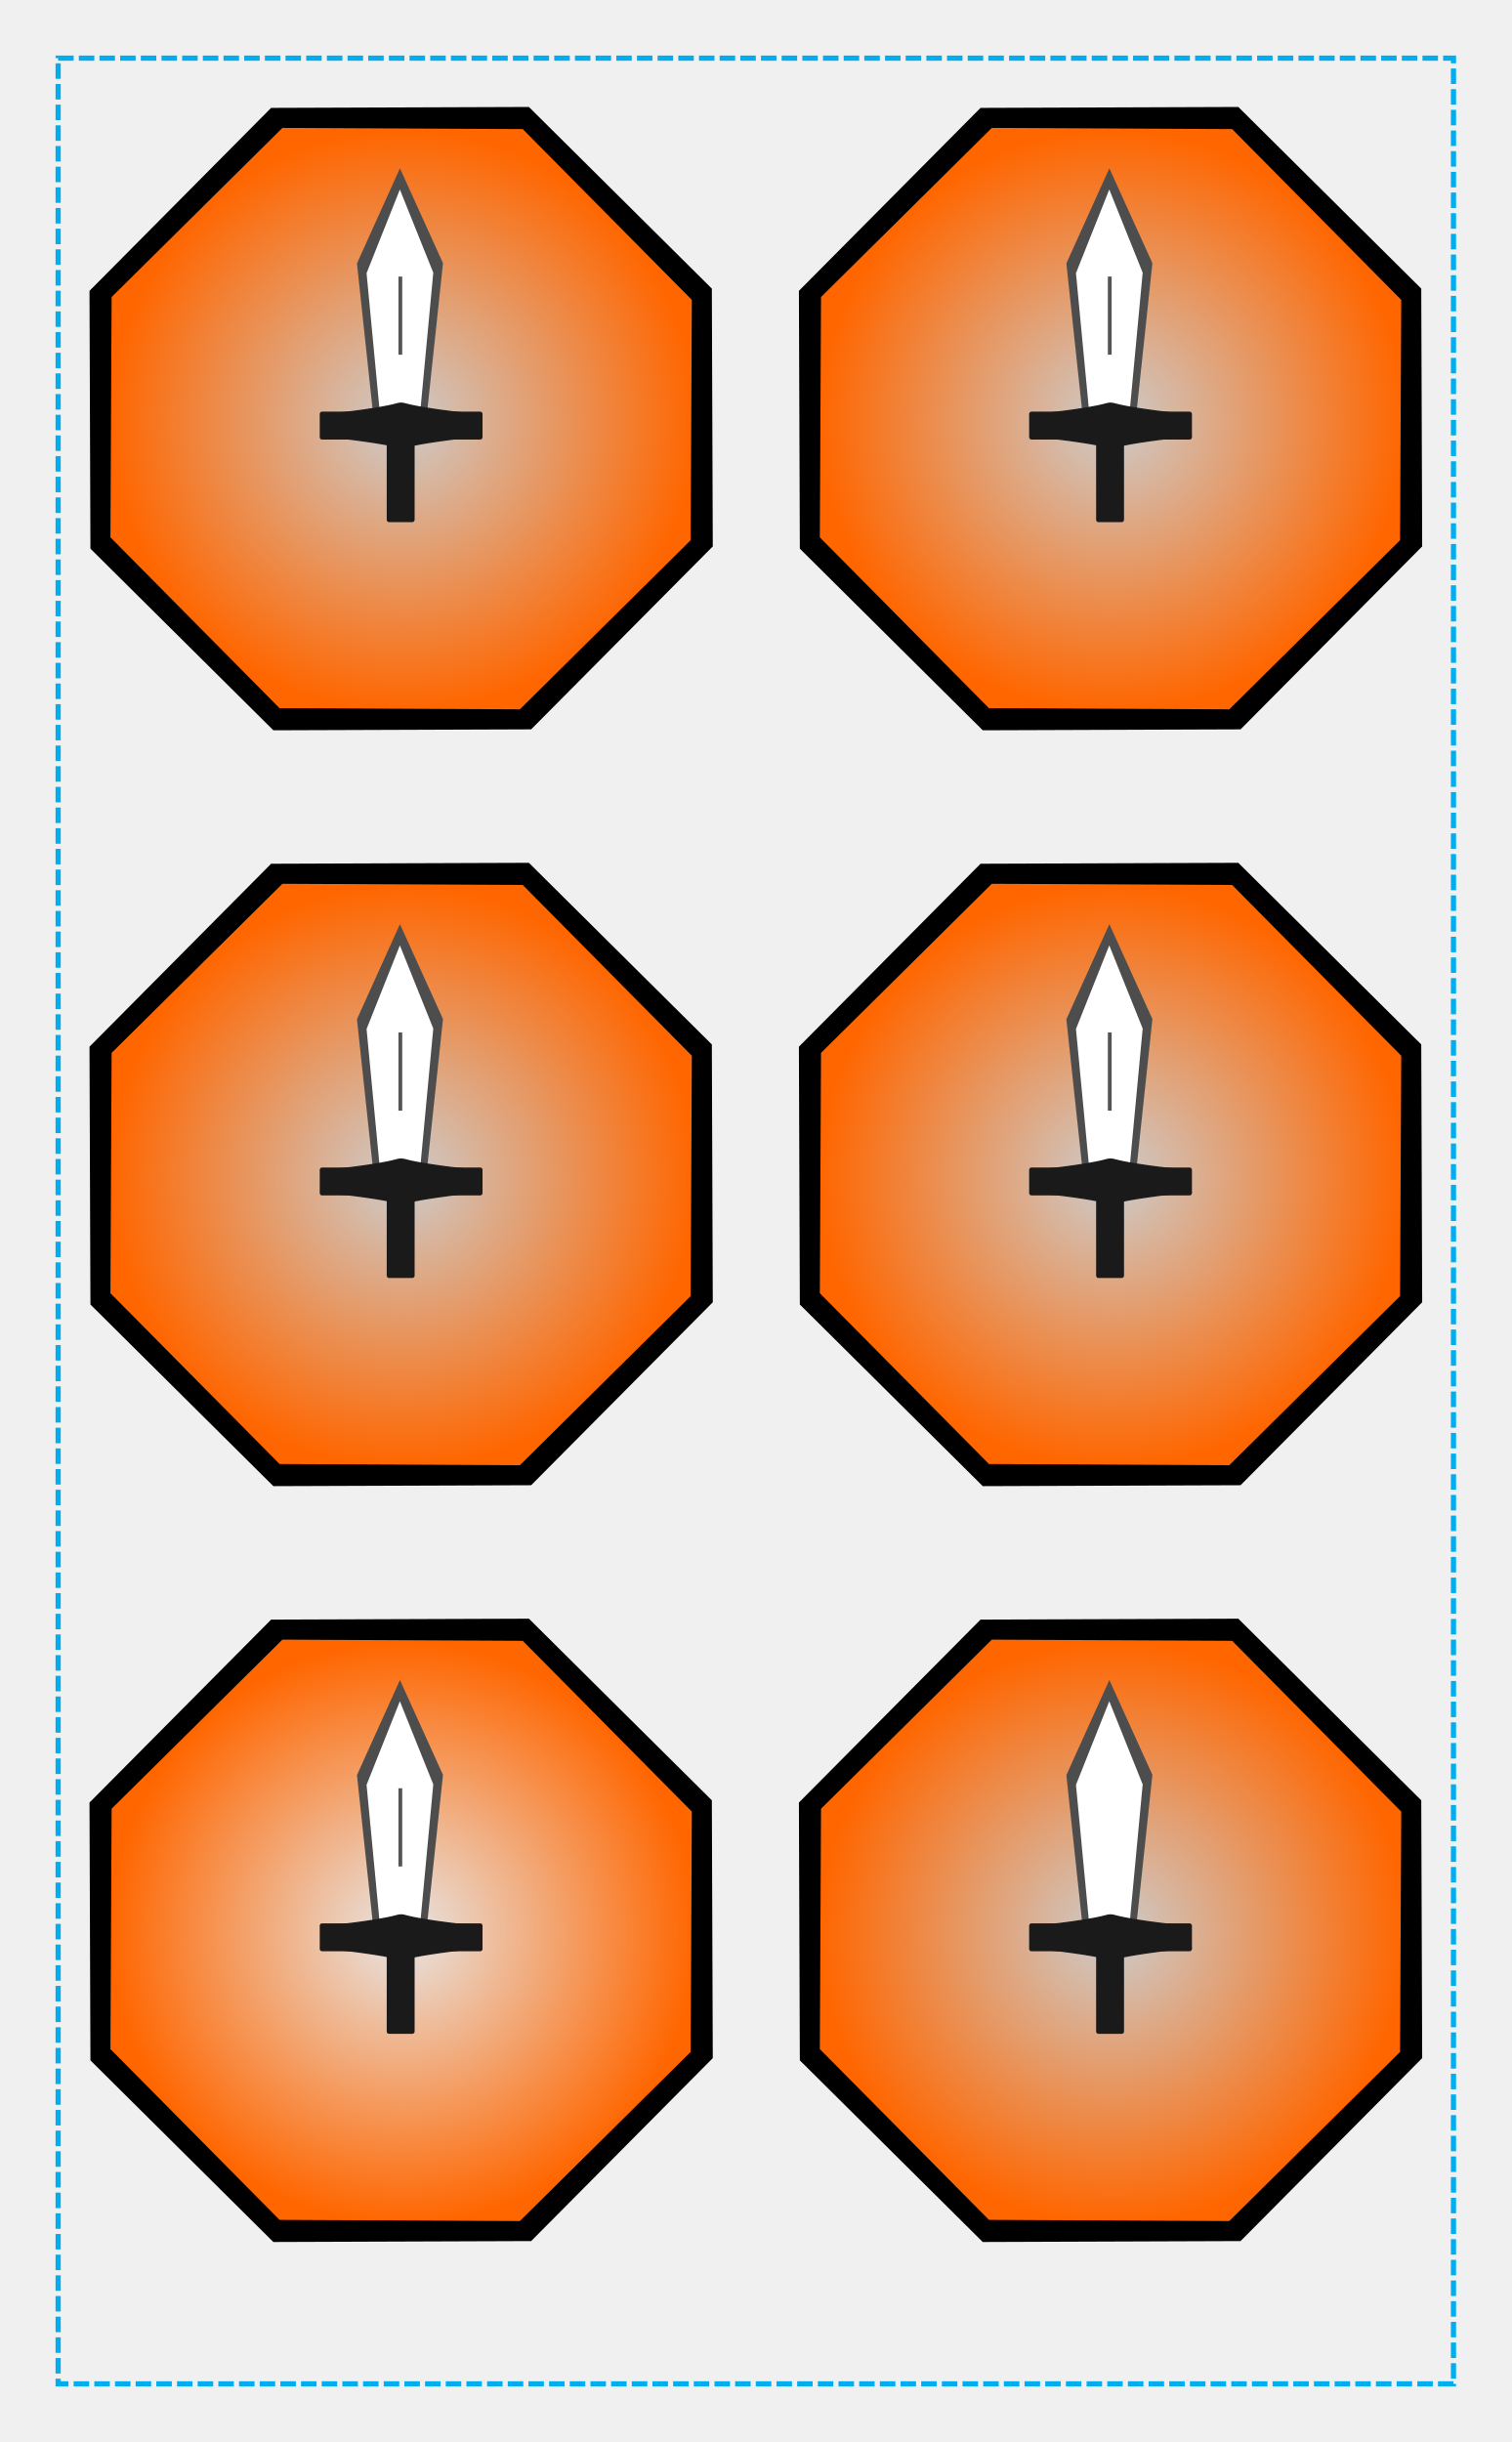
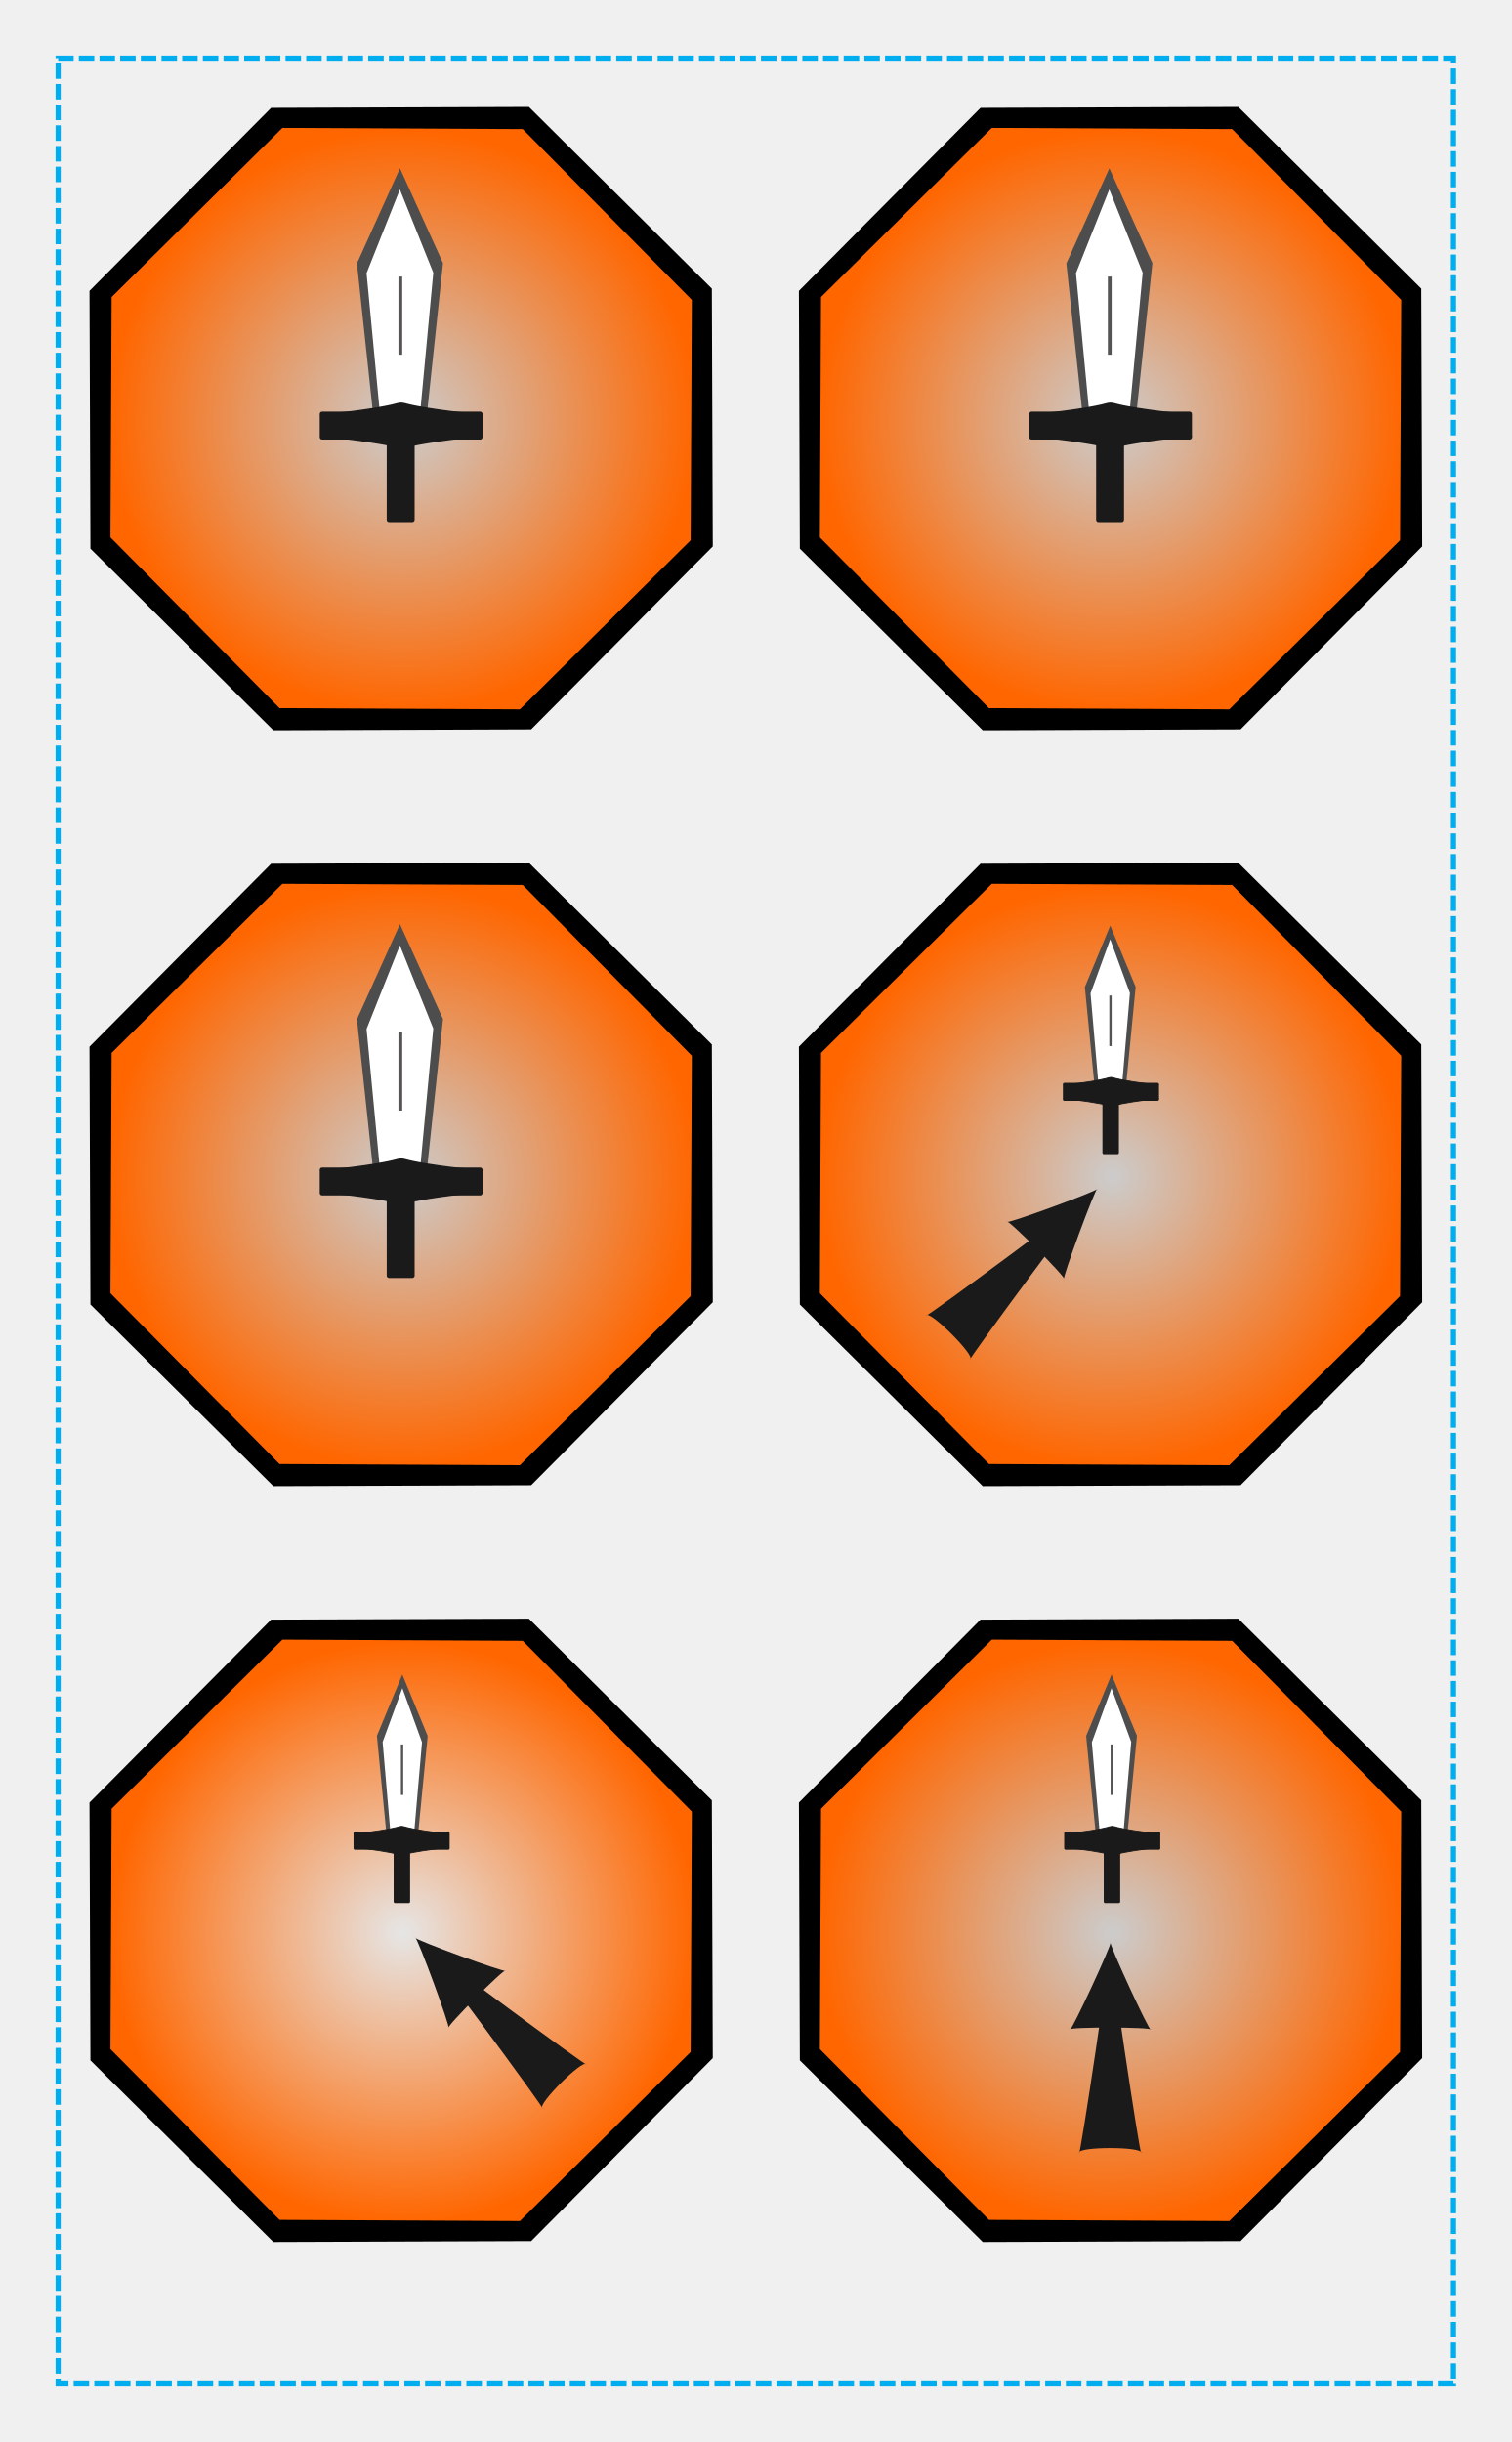
<svg xmlns="http://www.w3.org/2000/svg" xmlns:ns1="http://www.openswatchbook.org/uri/2009/osb" xmlns:xlink="http://www.w3.org/1999/xlink" width="3.25in" height="5.25in" viewBox="0 0 292.5 472.5" id="svg4516" version="1.1">
  <defs id="defs4518">
    <linearGradient id="linearGradient2200" ns1:paint="solid">
      <stop style="stop-color:#565355;stop-opacity:1;" offset="0" id="stop2198" />
    </linearGradient>
    <linearGradient id="linearGradient1685">
      <stop style="stop-color:#e6e6e6;stop-opacity:1" offset="0" id="stop1681" />
      <stop style="stop-color:#ff6600;stop-opacity:1" offset="1" id="stop1683" />
    </linearGradient>
    <linearGradient id="linearGradient1626">
      <stop style="stop-color:#cccccc;stop-opacity:1" offset="0" id="stop1622" />
      <stop style="stop-color:#ff6600;stop-opacity:1" offset="1" id="stop1624" />
    </linearGradient>
    <linearGradient id="linearGradient1620">
      <stop style="stop-color:#cccccc;stop-opacity:1" offset="0" id="stop1616" />
      <stop style="stop-color:#ff6600;stop-opacity:1" offset="1" id="stop1618" />
    </linearGradient>
    <linearGradient id="linearGradient1614">
      <stop style="stop-color:#cccccc;stop-opacity:1" offset="0" id="stop1610" />
      <stop style="stop-color:#ff6600;stop-opacity:1" offset="1" id="stop1612" />
    </linearGradient>
    <linearGradient id="linearGradient1511">
      <stop style="stop-color:#cccccc;stop-opacity:1" offset="0" id="stop1507" />
      <stop style="stop-color:#ff6600;stop-opacity:1" offset="1" id="stop1509" />
    </linearGradient>
    <radialGradient xlink:href="#linearGradient1626" id="radialGradient1513" cx="79.084" cy="807.529" fx="79.084" fy="807.529" r="56.25" gradientUnits="userSpaceOnUse" gradientTransform="matrix(1.008301,-5.0789471e-7,6.4281552e-7,1,-1.78649,4.0235181e-5)" />
    <radialGradient xlink:href="#linearGradient1511" id="radialGradient1513-4" cx="79.084" cy="807.529" fx="79.084" fy="807.529" r="56.25" gradientUnits="userSpaceOnUse" gradientTransform="matrix(1.008301,-5.0789469e-7,6.428155e-7,1,135.483,-2.7997844e-5)" />
    <radialGradient xlink:href="#linearGradient1620" id="radialGradient1513-1" cx="79.084" cy="807.529" fx="79.084" fy="807.529" r="56.25" gradientUnits="userSpaceOnUse" gradientTransform="matrix(1.008301,-5.0789469e-7,6.428155e-7,1,-1.786482,-146.2499)" />
    <radialGradient xlink:href="#linearGradient1614" id="radialGradient1513-41" cx="79.084" cy="807.529" fx="79.084" fy="807.529" r="56.25" gradientUnits="userSpaceOnUse" gradientTransform="matrix(1.008301,-5.0789469e-7,6.428155e-7,1,135.483,-146.25)" />
    <radialGradient xlink:href="#linearGradient1685" id="radialGradient1513-7" cx="79.084" cy="807.529" fx="79.084" fy="807.529" r="56.25" gradientUnits="userSpaceOnUse" gradientTransform="matrix(1.008301,-5.0789469e-7,6.428155e-7,1,-1.786485,146.2501)" />
    <linearGradient id="linearGradient1511-1">
      <stop style="stop-color:#cccccc;stop-opacity:1" offset="0" id="stop1507-4" />
      <stop style="stop-color:#ff6600;stop-opacity:1" offset="1" id="stop1509-3" />
    </linearGradient>
    <radialGradient xlink:href="#linearGradient1511-1" id="radialGradient1513-0" cx="79.084" cy="807.529" fx="79.084" fy="807.529" r="56.25" gradientUnits="userSpaceOnUse" gradientTransform="matrix(1.008301,-5.0789469e-7,6.428155e-7,1,135.483,146.25)" />
  </defs>
  <g id="layer1" transform="translate(0,-579.8622)">
    <rect style="fill:none;fill-opacity:0.976;stroke:#00aeef;stroke-width:1;stroke-miterlimit:4;stroke-dasharray:3,1;stroke-dashoffset:0;stroke-opacity:1" id="rect5064" width="270" height="450" x="11.25" y="591.112" />
    <path style="fill:#000000;fill-rule:evenodd;stroke-width:3.6;stroke-miterlimit:4;stroke-dasharray:none;stroke:#000000;stroke-opacity:1" id="path24-7-9" d="m 53.635,865.612 -34.341,-34.094 -0.174,-48.391 34.094,-34.341 48.391,-0.174 34.341,34.094 0.174,48.391 -34.094,34.341 z" />
    <path style="fill:url(#radialGradient1513);fill-opacity:1;stroke-width:1.35;stroke-miterlimit:4;stroke-dasharray:none" id="path86-3-8" d="m 100.596,863.362 -46.504,-0.229 -32.721,-33.045 0.229,-46.504 33.045,-32.721 46.504,0.229 32.721,33.045 -0.229,46.504 z" />
    <path style="fill:#4d4d4d;stroke-width:0.938" id="path131-7-7" d="m 77.039,772.46 -44.492,0.041 -13.788,-42.301 35.97,-26.185 36.019,26.118 z" transform="matrix(0.2312846,0,0,0.7030589,64.73167,263.7085)" />
    <rect style="fill:#1a1a1a;stroke-width:0.84" id="rect133-0-7" width="31.5" height="5.4" x="61.87" y="805.762" rx="0.45" ry="0.45" />
    <rect style="fill:#1a1a1a;stroke-width:0.965" id="rect135-3-4" width="5.4" height="16.427" x="74.83" y="810.712" rx="0.45" ry="0.45" />
    <path style="fill:#ffffff;stroke-width:0.938" id="path214-1-9" d="m 41.918,761.131 37.83,-27.606 37.945,27.447 -14.379,44.569 -46.831,0.098 z" transform="matrix(0.1703397,0,0,0.5862747,63.79092,332.7324)" />
    <path style="fill:#1a1a1a;stroke:#1a1a1a;stroke-width:0.938;stroke-opacity:1" id="path1076-5-5" d="m 37.702,692.269 c -12.368,-7.082 -7.119,1.935 -7.17,-12.317 -0.051,-14.252 -5.235,-5.198 7.082,-12.368 12.317,-7.17 1.884,-7.133 14.252,-0.051 12.368,7.082 7.119,-1.935 7.17,12.317 0.051,14.252 5.235,5.198 -7.082,12.368 -12.317,7.17 -1.884,7.133 -14.252,0.051 z" transform="matrix(0.9923336,0,0,0.2443106,33.22508,642.3316)" />
    <path style="fill:none;stroke:#565355;stroke-width:0.735;stroke-linecap:butt;stroke-linejoin:miter;stroke-miterlimit:4;stroke-dasharray:none;stroke-opacity:1" d="m 77.467,779.624 c -0.002,15.125 -0.002,15.125 -0.002,15.125 v 0" id="path1084-2-1" />
    <path style="fill:#000000;fill-rule:evenodd;stroke-width:3.6;stroke:#000000;stroke-opacity:1;stroke-miterlimit:4;stroke-dasharray:none" id="path24-7-9-5" d="m 190.905,865.612 -34.341,-34.094 -0.174,-48.391 34.094,-34.341 48.391,-0.174 34.341,34.094 0.174,48.391 -34.094,34.341 z" />
    <path style="fill:url(#radialGradient1513-4);fill-opacity:1;stroke-width:1.311" id="path86-3-8-1" d="m 237.865,863.362 -46.504,-0.229 -32.721,-33.045 0.229,-46.504 33.045,-32.721 46.504,0.229 32.721,33.045 -0.229,46.504 z" />
-     <path style="fill:#4d4d4d;stroke-width:0.938" id="path131-7-7-6" d="m 77.039,772.46 -44.492,0.041 -13.788,-42.301 35.97,-26.185 36.019,26.118 z" transform="matrix(0.2312846,0,0,0.7030589,202.0012,263.7084)" />
-     <rect style="fill:#1a1a1a;stroke-width:0.84" id="rect133-0-7-9" width="31.5" height="5.4" x="199.14" y="805.762" rx="0.45" ry="0.45" />
-     <rect style="fill:#1a1a1a;stroke-width:0.965" id="rect135-3-4-8" width="5.4" height="16.427" x="212.1" y="810.712" rx="0.45" ry="0.45" />
-     <path style="fill:#ffffff;stroke-width:0.938" id="path214-1-9-8" d="m 41.918,761.131 37.83,-27.606 37.945,27.447 -14.379,44.569 -46.831,0.098 z" transform="matrix(0.1703397,0,0,0.5862747,201.0604,332.7323)" />
-     <path style="fill:#1a1a1a;stroke:#1a1a1a;stroke-width:0.938;stroke-opacity:1" id="path1076-5-5-7" d="m 37.702,692.269 c -12.368,-7.082 -7.119,1.935 -7.17,-12.317 -0.051,-14.252 -5.235,-5.198 7.082,-12.368 12.317,-7.17 1.884,-7.133 14.252,-0.051 12.368,7.082 7.119,-1.935 7.17,12.317 0.051,14.252 5.235,5.198 -7.082,12.368 -12.317,7.17 -1.884,7.133 -14.252,0.051 z" transform="matrix(0.9923336,0,0,0.2443106,170.4946,642.3315)" />
-     <path style="fill:none;stroke:#565355;stroke-width:0.735;stroke-linecap:butt;stroke-linejoin:miter;stroke-miterlimit:4;stroke-dasharray:none;stroke-opacity:1" d="m 214.736,779.624 c -0.002,15.125 -0.002,15.125 -0.002,15.125 v 0" id="path1084-2-1-4" />
    <path style="fill:#000000;fill-rule:evenodd;stroke-width:3.6;stroke:#000000;stroke-opacity:1;stroke-miterlimit:4;stroke-dasharray:none" id="path24-7-9-6" d="m 53.635,719.362 -34.341,-34.094 -0.174,-48.391 34.094,-34.341 48.391,-0.174 34.341,34.094 0.174,48.391 -34.094,34.341 z" />
    <path style="fill:url(#radialGradient1513-1);fill-opacity:1;stroke-width:1.311" id="path86-3-8-6" d="m 100.596,717.112 -46.504,-0.229 -32.721,-33.045 0.229,-46.504 33.045,-32.721 46.504,0.229 32.721,33.045 -0.229,46.504 z" />
    <path style="fill:#4d4d4d;stroke-width:0.938" id="path131-7-7-2" d="m 77.039,772.46 -44.492,0.041 -13.788,-42.301 35.97,-26.185 36.019,26.118 z" transform="matrix(0.2312846,0,0,0.7030589,64.73167,117.4585)" />
    <rect style="fill:#1a1a1a;stroke-width:0.84" id="rect133-0-7-6" width="31.5" height="5.4" x="61.87" y="659.512" rx="0.45" ry="0.45" />
    <rect style="fill:#1a1a1a;stroke-width:0.965" id="rect135-3-4-6" width="5.4" height="16.427" x="74.83" y="664.462" rx="0.45" ry="0.45" />
    <path style="fill:#ffffff;stroke-width:0.938" id="path214-1-9-1" d="m 41.918,761.131 37.83,-27.606 37.945,27.447 -14.379,44.569 -46.831,0.098 z" transform="matrix(0.1703397,0,0,0.5862747,63.79093,186.4824)" />
    <path style="fill:#1a1a1a;stroke:#1a1a1a;stroke-width:0.938;stroke-opacity:1" id="path1076-5-5-6" d="m 37.702,692.269 c -12.368,-7.082 -7.119,1.935 -7.17,-12.317 -0.051,-14.252 -5.235,-5.198 7.082,-12.368 12.317,-7.17 1.884,-7.133 14.252,-0.051 12.368,7.082 7.119,-1.935 7.17,12.317 0.051,14.252 5.235,5.198 -7.082,12.368 -12.317,7.17 -1.884,7.133 -14.252,0.051 z" transform="matrix(0.9923336,0,0,0.2443106,33.22508,496.0817)" />
    <path style="fill:none;stroke:#565355;stroke-width:0.735;stroke-linecap:butt;stroke-linejoin:miter;stroke-miterlimit:4;stroke-dasharray:none;stroke-opacity:1" d="m 77.467,633.374 c -0.002,15.125 -0.002,15.125 -0.002,15.125 v 0" id="path1084-2-1-5" />
    <path style="fill:#000000;fill-rule:evenodd;stroke-width:3.6;stroke:#000000;stroke-opacity:1;stroke-miterlimit:4;stroke-dasharray:none" id="path24-7-9-9" d="m 190.905,719.362 -34.341,-34.094 -0.174,-48.391 34.094,-34.341 48.391,-0.174 34.341,34.094 0.174,48.391 -34.094,34.341 z" />
    <path style="fill:url(#radialGradient1513-41);fill-opacity:1;stroke-width:1.311" id="path86-3-8-5" d="m 237.865,717.112 -46.504,-0.229 -32.721,-33.045 0.229,-46.504 33.045,-32.721 46.504,0.229 32.721,33.045 -0.229,46.504 z" />
    <path style="fill:#4d4d4d;stroke-width:0.938" id="path131-7-7-9" d="m 77.039,772.46 -44.492,0.041 -13.788,-42.301 35.97,-26.185 36.019,26.118 z" transform="matrix(0.2312846,0,0,0.7030589,202.0012,117.4585)" />
    <rect style="fill:#1a1a1a;stroke-width:0.84" id="rect133-0-7-90" width="31.5" height="5.4" x="199.14" y="659.512" rx="0.45" ry="0.45" />
    <rect style="fill:#1a1a1a;stroke-width:0.965" id="rect135-3-4-5" width="5.4" height="16.427" x="212.1" y="664.462" rx="0.45" ry="0.45" />
    <path style="fill:#ffffff;stroke-width:0.938" id="path214-1-9-0" d="m 41.918,761.131 37.83,-27.606 37.945,27.447 -14.379,44.569 -46.831,0.098 z" transform="matrix(0.1703397,0,0,0.5862747,201.0604,186.4824)" />
    <path style="fill:#1a1a1a;stroke:#1a1a1a;stroke-width:0.938;stroke-opacity:1" id="path1076-5-5-1" d="m 37.702,692.269 c -12.368,-7.082 -7.119,1.935 -7.17,-12.317 -0.051,-14.252 -5.235,-5.198 7.082,-12.368 12.317,-7.17 1.884,-7.133 14.252,-0.051 12.368,7.082 7.119,-1.935 7.17,12.317 0.051,14.252 5.235,5.198 -7.082,12.368 -12.317,7.17 -1.884,7.133 -14.252,0.051 z" transform="matrix(0.9923336,0,0,0.2443106,170.4946,496.0816)" />
    <path style="fill:none;stroke:#565355;stroke-width:0.735;stroke-linecap:butt;stroke-linejoin:miter;stroke-miterlimit:4;stroke-dasharray:none;stroke-opacity:1" d="m 214.736,633.374 c -0.002,15.125 -0.002,15.125 -0.002,15.125 v 0" id="path1084-2-1-3" />
    <path style="fill:#000000;fill-rule:evenodd;stroke-width:3.6;stroke:#000000;stroke-opacity:1;stroke-miterlimit:4;stroke-dasharray:none" id="path24-7-9-1" d="m 53.635,1011.862 -34.341,-34.094 -0.174,-48.391 34.094,-34.341 48.391,-0.174 34.341,34.094 0.174,48.391 -34.094,34.341 z" />
    <path style="fill:url(#radialGradient1513-7);fill-opacity:1;stroke-width:1.311" id="path86-3-8-9" d="m 100.596,1009.612 -46.504,-0.229 -32.721,-33.045 0.229,-46.504 33.045,-32.721 46.504,0.229 32.721,33.045 -0.229,46.504 z" />
-     <path style="fill:#4d4d4d;stroke-width:0.938" id="path131-7-7-7" d="m 77.039,772.46 -44.492,0.041 -13.788,-42.301 35.97,-26.185 36.019,26.118 z" transform="matrix(0.2312846,0,0,0.7030589,64.73167,409.9585)" />
-     <rect style="fill:#1a1a1a;stroke-width:0.84" id="rect133-0-7-4" width="31.5" height="5.4" x="61.87" y="952.012" rx="0.45" ry="0.45" />
-     <rect style="fill:#1a1a1a;stroke-width:0.965" id="rect135-3-4-9" width="5.4" height="16.427" x="74.83" y="956.962" rx="0.45" ry="0.45" />
-     <path style="fill:#ffffff;stroke-width:0.938" id="path214-1-9-3" d="m 41.918,761.131 37.83,-27.606 37.945,27.447 -14.379,44.569 -46.831,0.098 z" transform="matrix(0.1703397,0,0,0.5862747,63.79093,478.9824)" />
-     <path style="fill:#1a1a1a;stroke:#1a1a1a;stroke-width:0.938;stroke-opacity:1" id="path1076-5-5-78" d="m 37.702,692.269 c -12.368,-7.082 -7.119,1.935 -7.17,-12.317 -0.051,-14.252 -5.235,-5.198 7.082,-12.368 12.317,-7.17 1.884,-7.133 14.252,-0.051 12.368,7.082 7.119,-1.935 7.17,12.317 0.051,14.252 5.235,5.198 -7.082,12.368 -12.317,7.17 -1.884,7.133 -14.252,0.051 z" transform="matrix(0.9923336,0,0,0.2443106,33.22508,788.5817)" />
-     <path style="fill:none;stroke:#565355;stroke-width:0.735;stroke-linecap:butt;stroke-linejoin:miter;stroke-miterlimit:4;stroke-dasharray:none;stroke-opacity:1" d="m 77.467,925.874 c -0.002,15.125 -0.002,15.125 -0.002,15.125 v 0" id="path1084-2-1-0" />
    <path style="fill:#000000;fill-rule:evenodd;stroke-width:3.6;stroke-miterlimit:4;stroke-dasharray:none;stroke:#000000;stroke-opacity:1" id="path24-7-9-13" d="m 190.905,1011.862 -34.341,-34.094 -0.174,-48.391 34.094,-34.341 48.391,-0.174 34.341,34.094 0.174,48.391 -34.094,34.341 z" />
    <path style="fill:url(#radialGradient1513-0);fill-opacity:1;stroke-width:1.311" id="path86-3-8-8" d="m 237.865,1009.612 -46.504,-0.229 -32.721,-33.045 0.229,-46.504 33.045,-32.721 46.504,0.229 32.721,33.045 -0.229,46.504 z" />
-     <path style="fill:#4d4d4d;stroke-width:0.938" id="path131-7-7-5" d="m 77.039,772.46 -44.492,0.041 -13.788,-42.301 35.97,-26.185 36.019,26.118 z" transform="matrix(0.2312846,0,0,0.7030589,202.0012,409.9585)" />
-     <rect style="fill:#1a1a1a;stroke-width:0.84" id="rect133-0-7-3" width="31.5" height="5.4" x="199.14" y="952.012" rx="0.45" ry="0.45" />
-     <rect style="fill:#1a1a1a;stroke-width:0.965" id="rect135-3-4-4" width="5.4" height="16.427" x="212.1" y="956.962" rx="0.45" ry="0.45" />
-     <path style="fill:#ffffff;stroke-width:0.938" id="path214-1-9-2" d="m 41.918,761.131 37.83,-27.606 37.945,27.447 -14.379,44.569 -46.831,0.098 z" transform="matrix(0.1703397,0,0,0.5862747,201.0604,478.9824)" />
-     <path style="fill:#1a1a1a;stroke:#1a1a1a;stroke-width:0.938;stroke-opacity:1" id="path1076-5-5-4" d="m 37.702,692.269 c -12.368,-7.082 -7.119,1.935 -7.17,-12.317 -0.051,-14.252 -5.235,-5.198 7.082,-12.368 12.317,-7.17 1.884,-7.133 14.252,-0.051 12.368,7.082 7.119,-1.935 7.17,12.317 0.051,14.252 5.235,5.198 -7.082,12.368 -12.317,7.17 -1.884,7.133 -14.252,0.051 z" transform="matrix(0.9923336,0,0,0.2443106,170.4946,788.5816)" />
+     <path style="fill:#4d4d4d;stroke-width:0.938" id="path131-7-7-9-3-4-5" d="m 77.039,772.46 -44.492,0.041 -13.788,-42.301 35.97,-26.185 36.019,26.118 z" transform="matrix(-0.1365514,0,0,0.4541577,85.31963,584.1283)" />
+     <rect style="fill:#1a1a1a;stroke-width:0.519" id="rect133-0-7-90-2-5-8" width="18.598" height="3.488" x="-87.009" y="934.281" rx="0.266" ry="0.291" transform="scale(-1,1)" />
+     <rect style="fill:#1a1a1a;stroke-width:0.596" id="rect135-3-4-5-9-1-0" width="3.188" height="10.612" x="-79.357" y="937.478" rx="0.266" ry="0.291" transform="scale(-1,1)" />
+     <path style="fill:#ffffff;stroke-width:0.938" id="path214-1-9-0-4-8-6" d="m 41.918,761.131 37.83,-27.606 37.945,27.447 -14.379,44.569 -46.831,0.098 z" transform="matrix(-0.1005693,0,0,0.3787181,85.87503,628.7159)" />
+     <path style="fill:#1a1a1a;stroke:#1a1a1a;stroke-width:0.938;stroke-opacity:1" id="path1076-5-5-1-6-7-6" d="m 37.702,692.269 c -12.368,-7.082 -7.119,1.935 -7.17,-12.317 -0.051,-14.252 -5.235,-5.198 7.082,-12.368 12.317,-7.17 1.884,-7.133 14.252,-0.051 12.368,7.082 7.119,-1.935 7.17,12.317 0.051,14.252 5.235,5.198 -7.082,12.368 -12.317,7.17 -1.884,7.133 -14.252,0.051 z" transform="matrix(-0.585878,0,0,0.1578183,103.9212,828.7089)" />
+     <path style="fill:none;stroke:#565355;stroke-width:0.454;stroke-linecap:butt;stroke-linejoin:miter;stroke-miterlimit:4;stroke-dasharray:none;stroke-opacity:1" d="m 77.801,917.396 c 0.002,9.77 0.002,9.77 0.002,9.77 v 0" id="path1084-2-1-3-7-0-3" />
+     <path style="fill:#1a1a1a;stroke:#000000;stroke-width:0.45;stroke-opacity:0" id="path149-24-4-6-4" d="m 215.255,762.446 c -2.259,-0.027 35.705,67.608 36.858,65.665 1.153,-1.943 -76.402,-2.883 -75.296,-0.913 1.106,1.97 40.698,-64.725 38.439,-64.752 z" transform="matrix(-0.1486333,0.1447896,0.1815452,0.1846252,-26.0851,782.8445)" />
+     <path style="fill:#1a1a1a;stroke:#000000;stroke-width:0.45;stroke-opacity:0" id="path151-1-0-3-8" d="m 215.255,755.333 c -1.766,0 28.551,52.511 29.434,50.981 0.883,-1.529 -59.751,-1.529 -58.868,0 0.883,1.529 31.2,-50.981 29.434,-50.981 z" transform="matrix(-0.1445018,0.1445018,0.5601834,0.5601834,-311.3926,500.7361)" />
+     <path style="fill:#4d4d4d;stroke-width:0.938" id="path131-7-7-9-3" d="m 77.039,772.46 -44.492,0.041 -13.788,-42.301 35.97,-26.185 36.019,26.118 z" transform="matrix(0.1365514,0,0,0.4541577,207.6093,584.1283)" />
+     <rect style="fill:#1a1a1a;stroke-width:0.519" id="rect133-0-7-90-2" width="18.598" height="3.488" x="205.92" y="934.281" rx="0.266" ry="0.291" />
+     <rect style="fill:#1a1a1a;stroke-width:0.596" id="rect135-3-4-5-9" width="3.188" height="10.612" x="213.572" y="937.478" rx="0.266" ry="0.291" />
+     <path style="fill:#ffffff;stroke-width:0.938" id="path214-1-9-0-4" d="m 41.918,761.131 37.83,-27.606 37.945,27.447 -14.379,44.569 -46.831,0.098 z" transform="matrix(0.1005693,0,0,0.3787181,207.0539,628.7159)" />
+     <path style="fill:#1a1a1a;stroke:#1a1a1a;stroke-width:0.938;stroke-opacity:1" id="path1076-5-5-1-6" d="m 37.702,692.269 c -12.368,-7.082 -7.119,1.935 -7.17,-12.317 -0.051,-14.252 -5.235,-5.198 7.082,-12.368 12.317,-7.17 1.884,-7.133 14.252,-0.051 12.368,7.082 7.119,-1.935 7.17,12.317 0.051,14.252 5.235,5.198 -7.082,12.368 -12.317,7.17 -1.884,7.133 -14.252,0.051 z" transform="matrix(0.585878,0,0,0.1578183,189.0077,828.7089)" />
+     <path style="fill:none;stroke:#565355;stroke-width:0.454;stroke-linecap:butt;stroke-linejoin:miter;stroke-miterlimit:4;stroke-dasharray:none;stroke-opacity:1" d="m 215.128,917.396 c -0.002,9.77 -0.002,9.77 -0.002,9.77 v 0" id="path1084-2-1-3-7" />
+     <path style="fill:#1a1a1a;stroke:#000000;stroke-width:0.45;stroke-opacity:0" id="path149-24-4" d="m 215.255,762.446 c -2.259,-0.027 35.705,67.608 36.858,65.665 1.153,-1.943 -76.402,-2.883 -75.296,-0.913 1.106,1.97 40.698,-64.725 38.439,-64.752 z" transform="matrix(0.2074813,-0.00271789,0.00217792,0.2589216,168.5647,758.8416)" />
+     <path style="fill:#1a1a1a;stroke:#000000;stroke-width:0.45;stroke-opacity:0" id="path151-1-0" d="m 215.255,755.333 c -1.766,0 28.551,52.511 29.434,50.981 0.883,-1.529 -59.751,-1.529 -58.868,0 0.883,1.529 31.2,-50.981 29.434,-50.981 z" transform="matrix(0.2043564,0,0,0.7922189,170.8268,357.618)" />
+     <path style="fill:#4d4d4d;stroke-width:0.938" id="path131-7-7-9-3-4" d="m 77.039,772.46 -44.492,0.041 -13.788,-42.301 35.97,-26.185 36.019,26.118 z" transform="matrix(0.1365514,0,0,0.4541577,207.3591,439.2283)" />
+     <rect style="fill:#1a1a1a;stroke-width:0.519" id="rect133-0-7-90-2-5" width="18.598" height="3.488" x="205.67" y="789.381" rx="0.266" ry="0.291" />
+     <rect style="fill:#1a1a1a;stroke-width:0.596" id="rect135-3-4-5-9-1" width="3.188" height="10.612" x="213.321" y="792.578" rx="0.266" ry="0.291" />
+     <path style="fill:#ffffff;stroke-width:0.938" id="path214-1-9-0-4-8" d="m 41.918,761.131 37.83,-27.606 37.945,27.447 -14.379,44.569 -46.831,0.098 z" transform="matrix(0.1005693,0,0,0.3787181,206.8037,483.816)" />
+     <path style="fill:#1a1a1a;stroke:#1a1a1a;stroke-width:0.938;stroke-opacity:1" id="path1076-5-5-1-6-7" d="m 37.702,692.269 c -12.368,-7.082 -7.119,1.935 -7.17,-12.317 -0.051,-14.252 -5.235,-5.198 7.082,-12.368 12.317,-7.17 1.884,-7.133 14.252,-0.051 12.368,7.082 7.119,-1.935 7.17,12.317 0.051,14.252 5.235,5.198 -7.082,12.368 -12.317,7.17 -1.884,7.133 -14.252,0.051 z" transform="matrix(0.585878,0,0,0.1578183,188.7575,683.809)" />
+     <path style="fill:none;stroke:#565355;stroke-width:0.454;stroke-linecap:butt;stroke-linejoin:miter;stroke-miterlimit:4;stroke-dasharray:none;stroke-opacity:1" d="m 214.878,772.496 c -0.002,9.771 -0.002,9.771 -0.002,9.771 v 0" id="path1084-2-1-3-7-0" />
+     <path style="fill:#1a1a1a;stroke:#000000;stroke-width:0.45;stroke-opacity:0" id="path149-24-4-6" d="m 215.255,762.446 c -2.259,-0.027 35.705,67.608 36.858,65.665 1.153,-1.943 -76.402,-2.883 -75.296,-0.913 1.106,1.97 40.698,-64.725 38.439,-64.752 z" transform="matrix(0.1486333,0.1447896,-0.1815452,0.1846252,318.7638,637.9445)" />
+     <path style="fill:#1a1a1a;stroke:#000000;stroke-width:0.45;stroke-opacity:0" id="path151-1-0-3" d="m 215.255,755.333 c -1.766,0 28.551,52.511 29.434,50.981 0.883,-1.529 -59.751,-1.529 -58.868,0 0.883,1.529 31.2,-50.981 29.434,-50.981 z" transform="matrix(0.1445018,0.1445018,-0.5601834,0.5601834,604.0713,355.8361)" />
  </g>
</svg>
